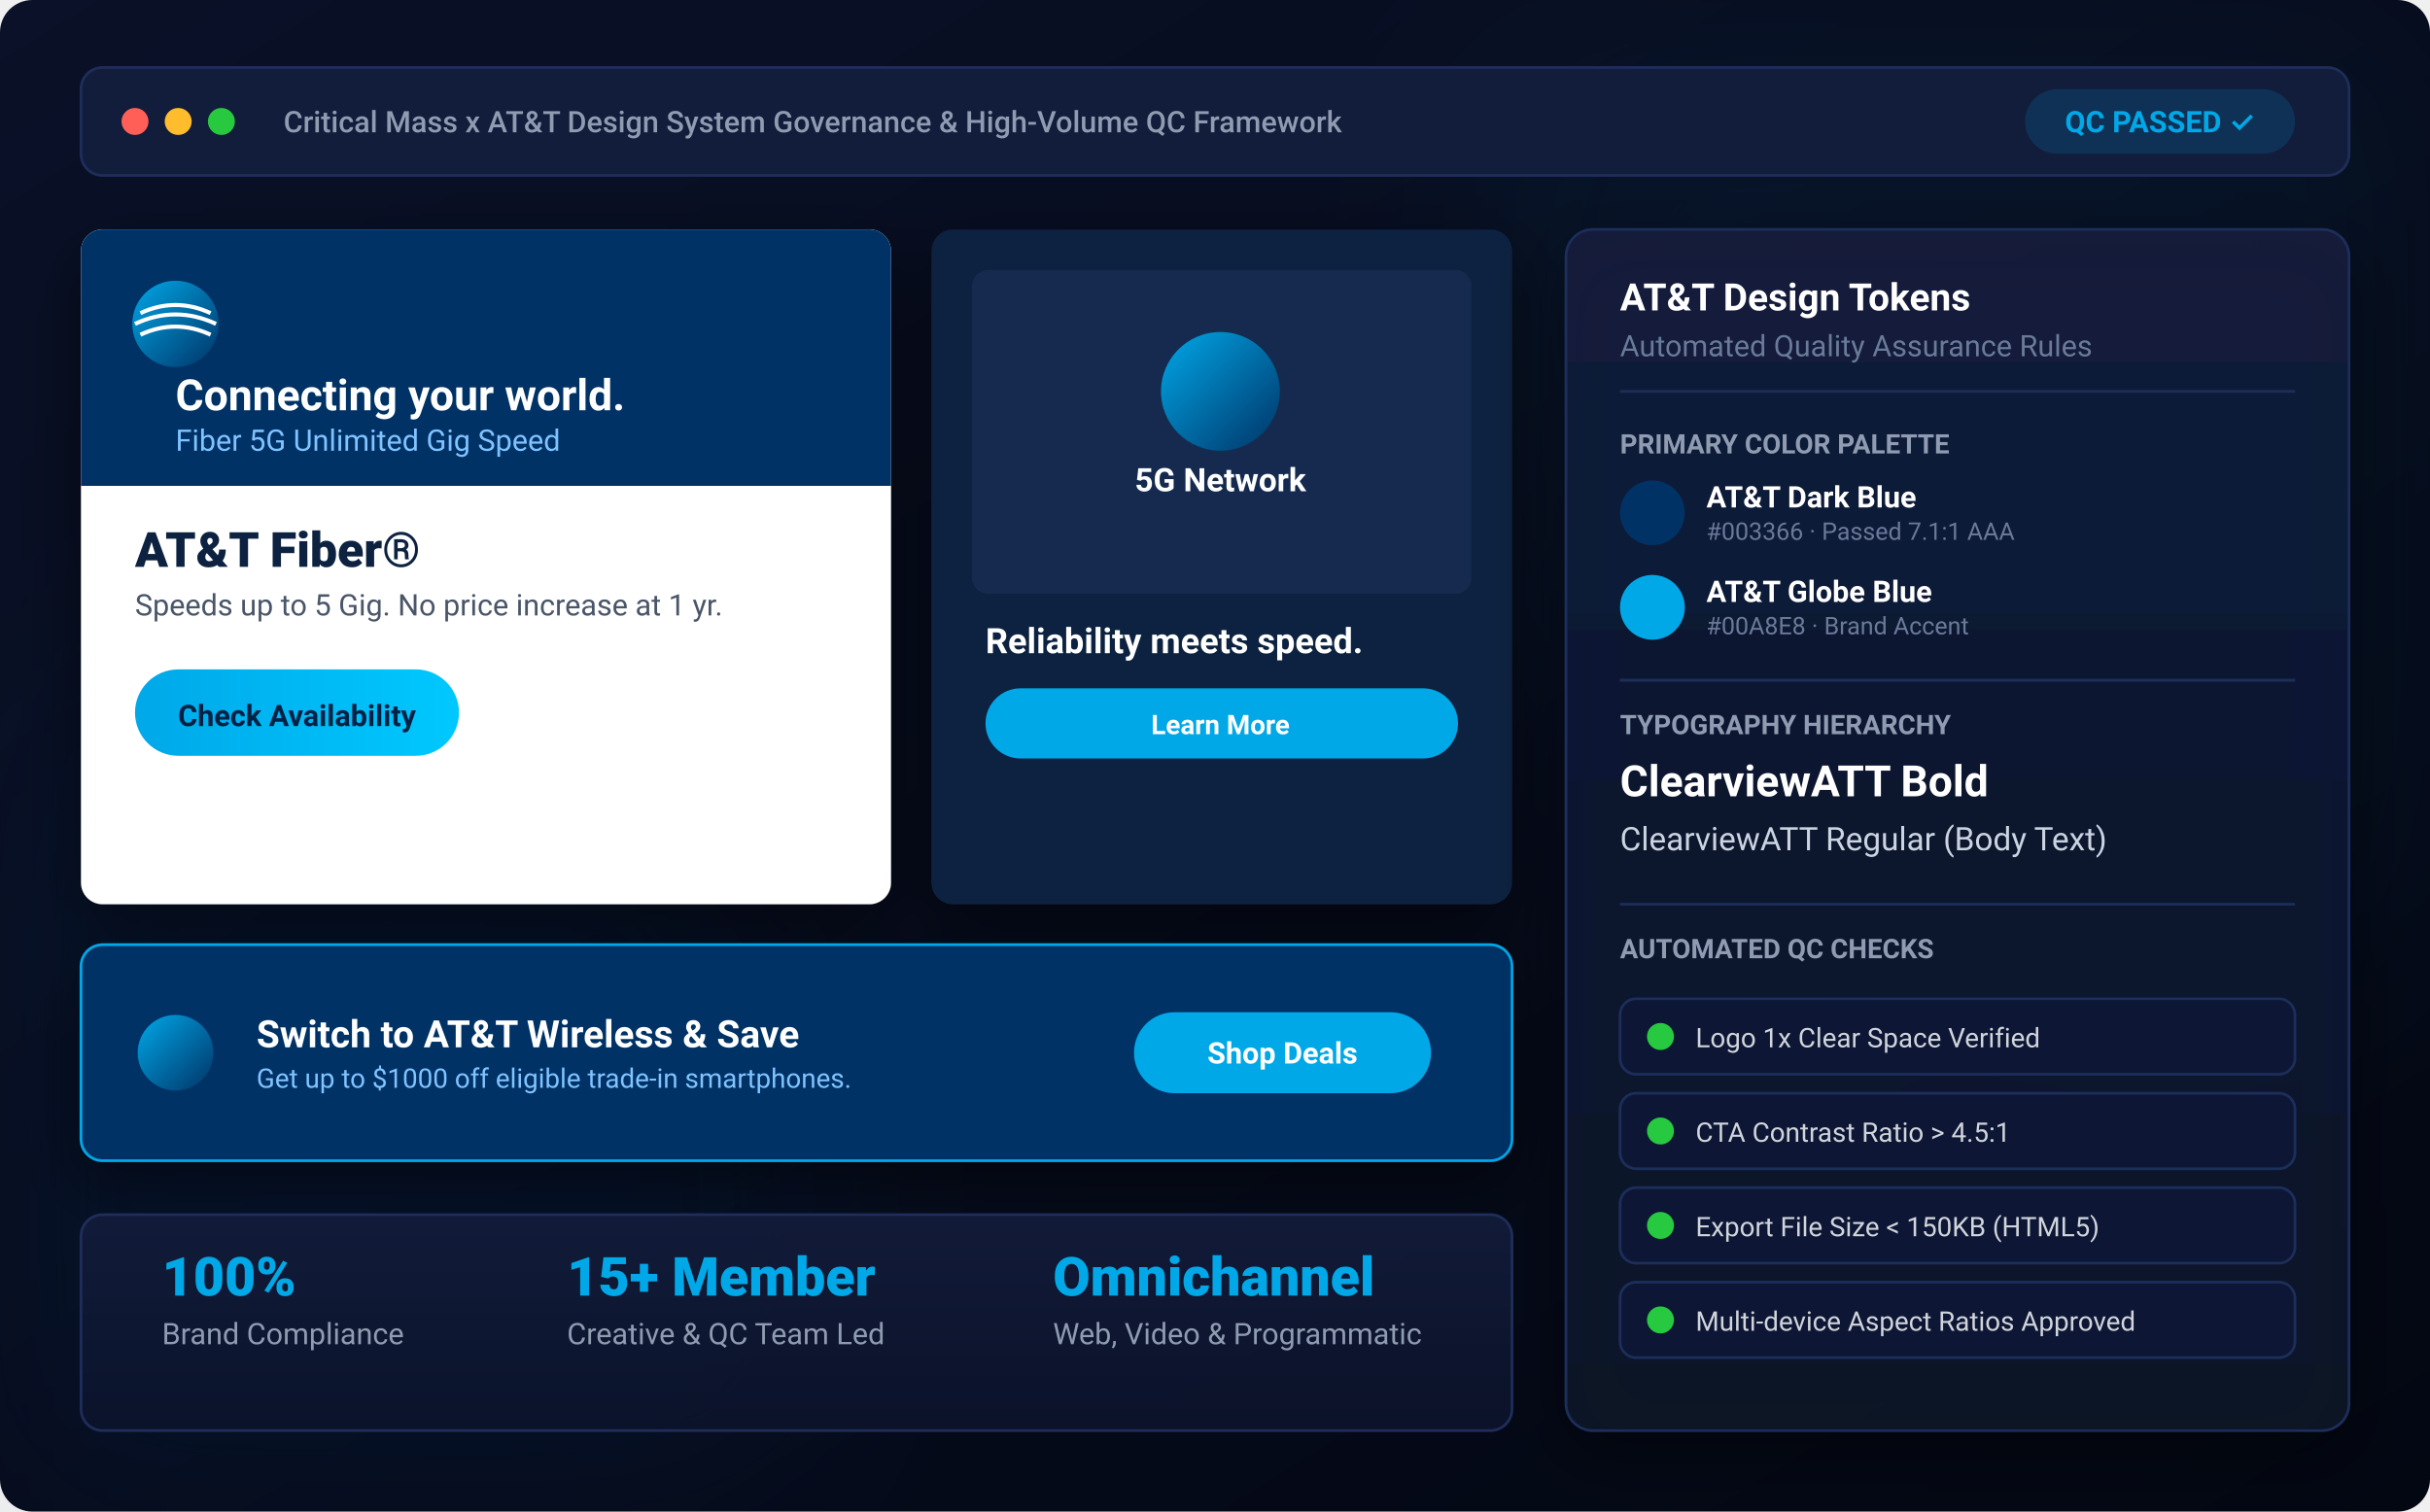
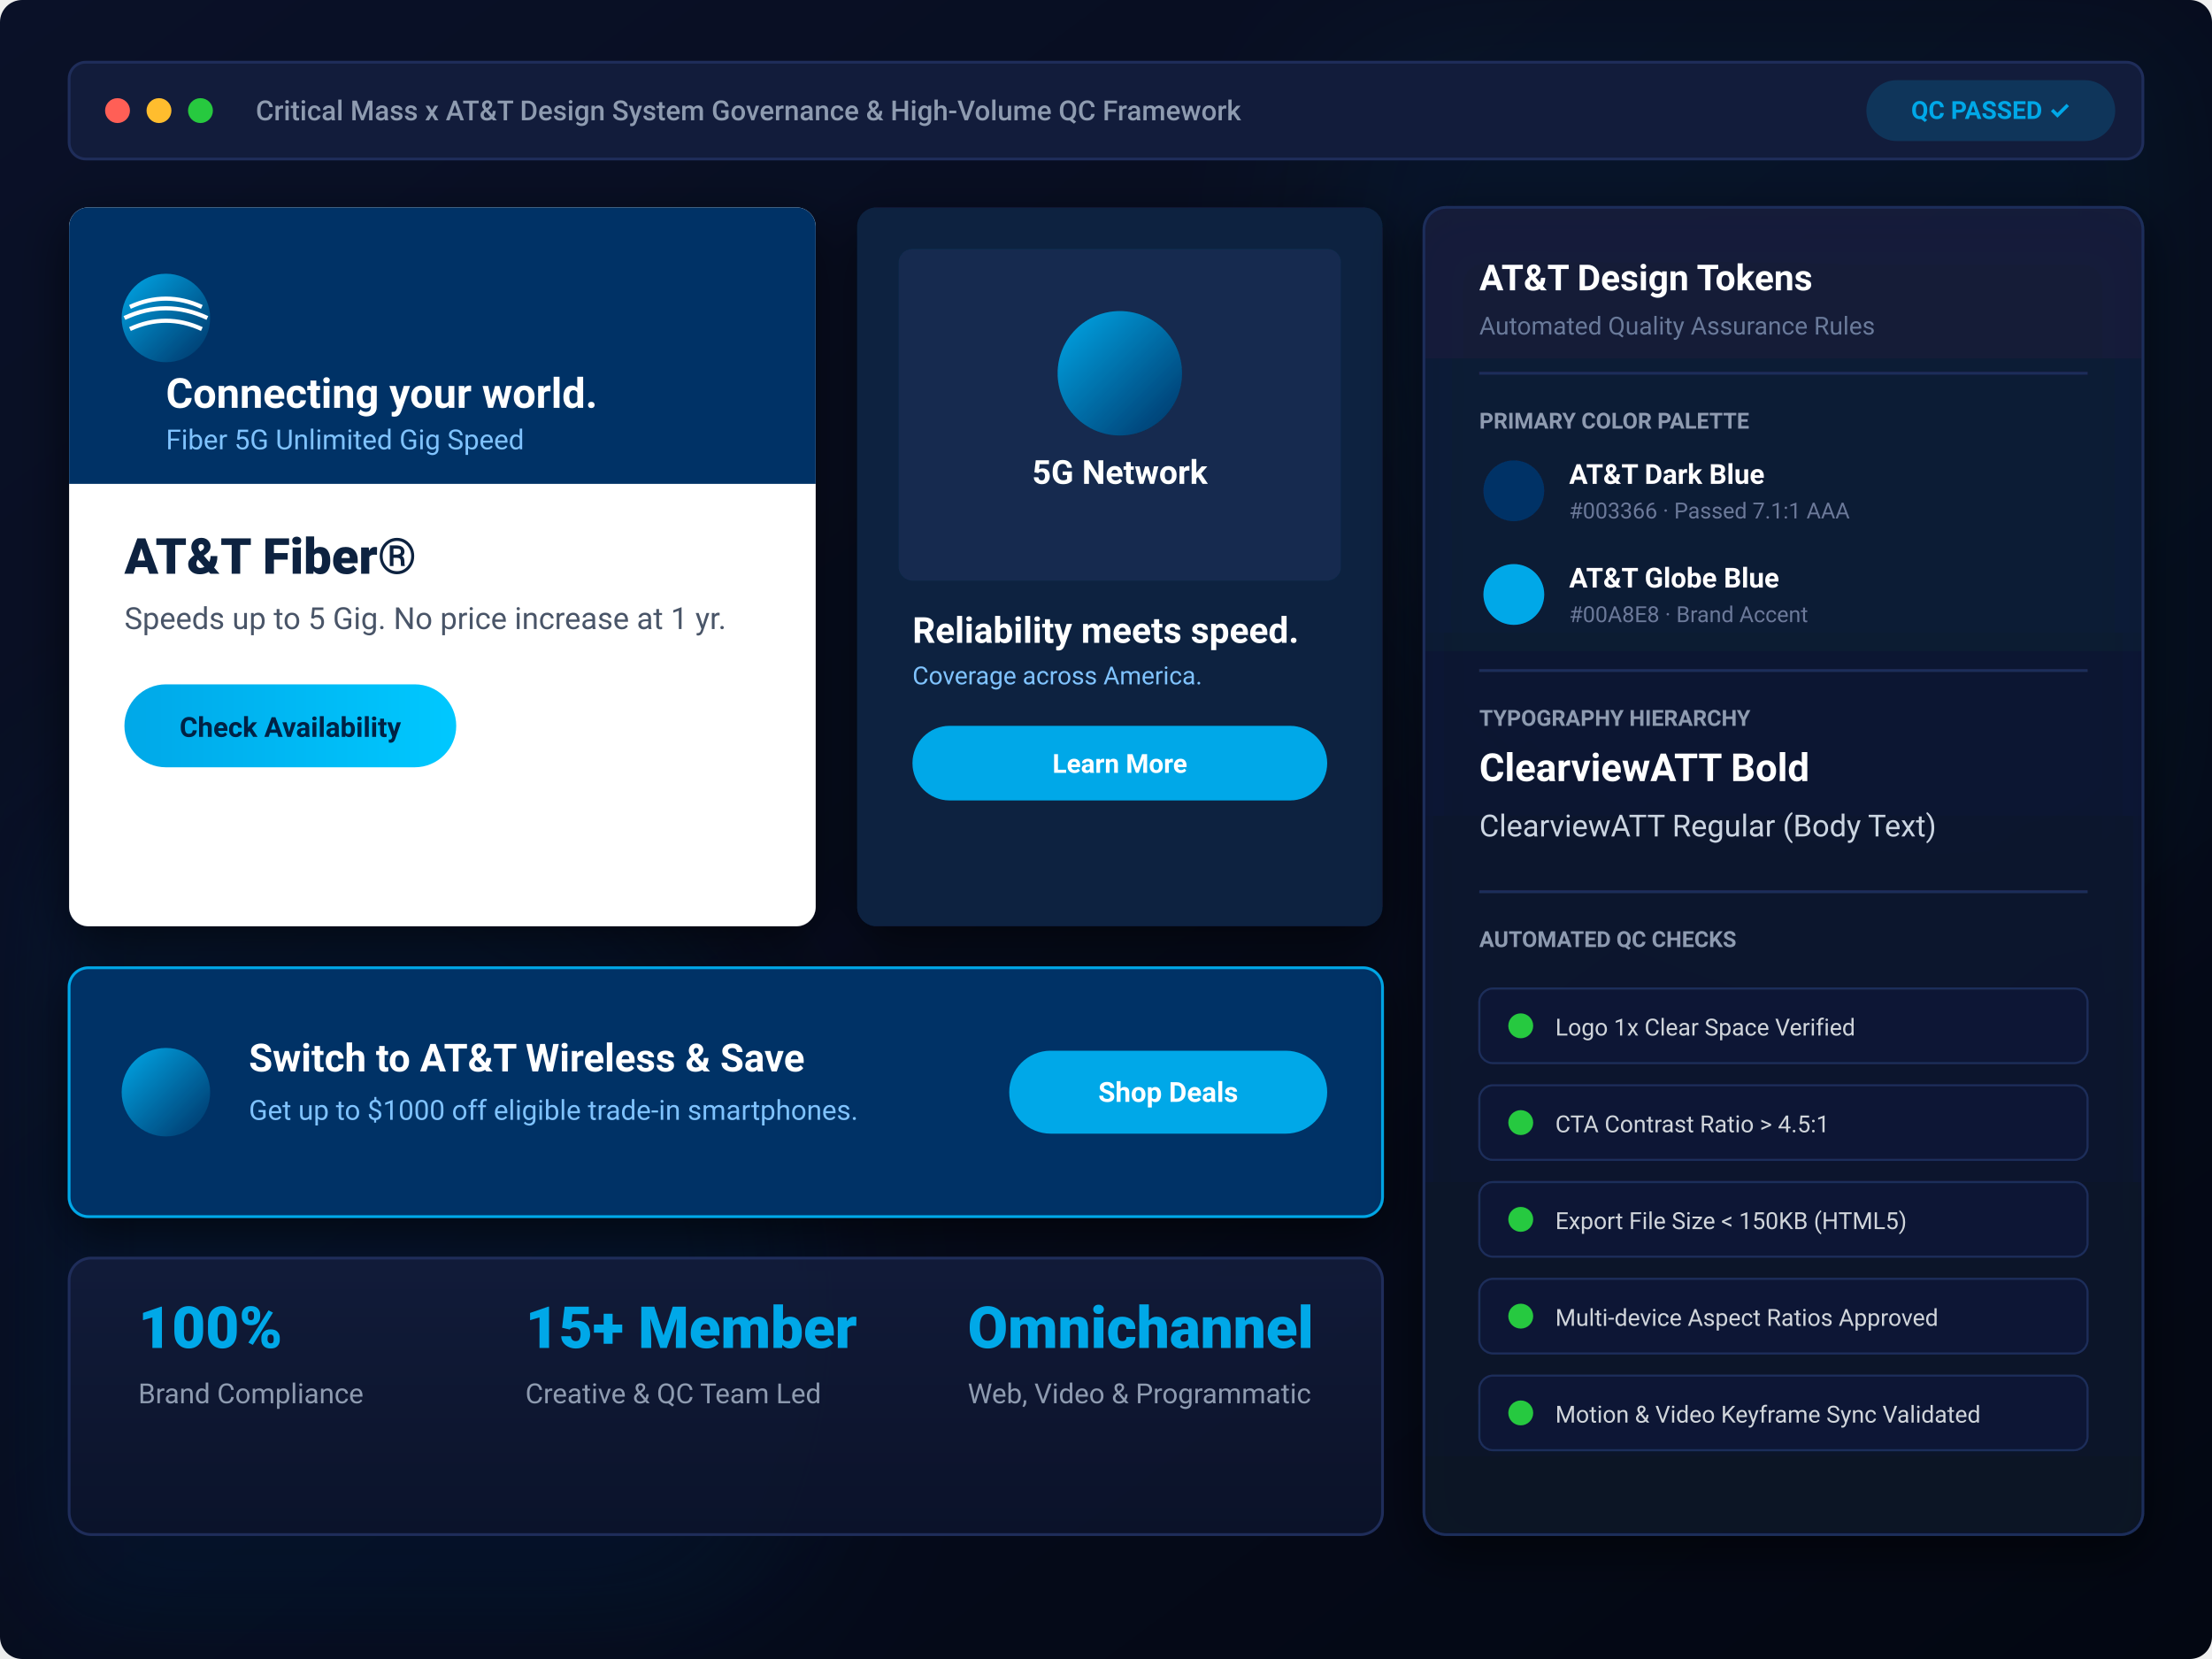
- <svg xmlns="http://www.w3.org/2000/svg" viewBox="0 0 900 560" width="100%" height="100%" style="background:#070B19; border-radius:12px; font-family:-apple-system, BlinkMacSystemFont, 'Segoe UI', Roboto, sans-serif;">
+ <svg xmlns="http://www.w3.org/2000/svg" viewBox="0 0 1600 1200" width="100%" height="100%" style="background:#070B19; border-radius:16px; font-family:-apple-system, BlinkMacSystemFont, 'Segoe UI', Roboto, sans-serif;">
  <defs>
    <linearGradient id="bgGrad" x1="0%" y1="0%" x2="100%" y2="100%">
      <stop offset="0%" stop-color="#0a1128" />
      <stop offset="100%" stop-color="#030712" />
    </linearGradient>
    <linearGradient id="attGlobe" x1="0%" y1="0%" x2="100%" y2="100%">
      <stop offset="0%" stop-color="#00A8E8" />
      <stop offset="100%" stop-color="#003366" />
    </linearGradient>
    <linearGradient id="cardGrad" x1="0%" y1="0%" x2="0%" y2="100%">
      <stop offset="0%" stop-color="#121C3B" stop-opacity="0.9" />
      <stop offset="100%" stop-color="#0B132B" stop-opacity="0.9" />
    </linearGradient>
    <linearGradient id="accentGlow" x1="0%" y1="0%" x2="100%" y2="0%">
      <stop offset="0%" stop-color="#00A8E8" />
      <stop offset="100%" stop-color="#00C8FF" />
    </linearGradient>
    <filter id="shadow" x="-10%" y="-10%" width="120%" height="120%">
-       <feDropShadow dx="0" dy="8" stdDeviation="12" flood-color="#000000" flood-opacity="0.5" />
+       <feDropShadow dx="0" dy="12" stdDeviation="18" flood-color="#000000" flood-opacity="0.6" />
    </filter>
  </defs>
-   <rect width="900" height="560" fill="url(#bgGrad)" rx="12" />
-   <circle cx="800" cy="100" r="250" fill="#00A8E8" opacity="0.05" filter="blur(40px)" />
-   <circle cx="100" cy="450" r="200" fill="#003366" opacity="0.15" filter="blur(40px)" />
-   <rect x="30" y="25" width="840" height="40" rx="8" fill="#121C3B" stroke="#1F2D5A" stroke-width="1" />
-   <circle cx="50" cy="45" r="5" fill="#FF5F56" />
-   <circle cx="66" cy="45" r="5" fill="#FFBD2E" />
-   <circle cx="82" cy="45" r="5" fill="#27C93F" />
-   <text x="105" y="49" fill="#8E9BB0" font-size="11" font-weight="500">Critical Mass x AT&amp;T Design System Governance &amp; High-Volume QC Framework</text>
-   <rect x="750" y="33" width="100" height="24" rx="12" fill="#00A8E8" opacity="0.15" />
-   <text x="800" y="49" fill="#00A8E8" font-size="11" font-weight="600" text-anchor="middle">QC PASSED ✓</text>
+   <rect width="1600" height="1200" fill="url(#bgGrad)" rx="16" />
+   <circle cx="1400" cy="200" r="450" fill="#00A8E8" opacity="0.05" filter="blur(60px)" />
+   <circle cx="200" cy="950" r="400" fill="#003366" opacity="0.18" filter="blur(60px)" />
+   <rect x="50" y="45" width="1500" height="70" rx="12" fill="#121C3B" stroke="#1F2D5A" stroke-width="2" />
+   <circle cx="85" cy="80" r="9" fill="#FF5F56" />
+   <circle cx="115" cy="80" r="9" fill="#FFBD2E" />
+   <circle cx="145" cy="80" r="9" fill="#27C93F" />
+   <text x="185" y="87" fill="#8E9BB0" font-size="20" font-weight="500">Critical Mass x AT&amp;T Design System Governance &amp; High-Volume QC Framework</text>
+   <rect x="1350" y="58" width="180" height="44" rx="22" fill="#00A8E8" opacity="0.18" />
+   <text x="1440" y="86" fill="#00A8E8" font-size="18" font-weight="700" text-anchor="middle">QC PASSED ✓</text>
  <g filter="url(#shadow)">
-     <rect x="30" y="85" width="300" height="250" rx="8" fill="#FFFFFF" />
-     <path d="M 30 93 A 8 8 0 0 1 38 85 L 322 85 A 8 8 0 0 1 330 93 L 330 180 L 30 180 Z" fill="#003366" />
-     <circle cx="65" cy="120" r="16" fill="url(#attGlobe)" />
-     <path d="M 52 116 Q 65 110 78 116 M 50 120 Q 65 113 80 120 M 52 124 Q 65 118 78 124" stroke="#FFFFFF" stroke-width="1.5" fill="none" />
-     <text x="65" y="152" fill="#FFFFFF" font-size="16" font-weight="700">Connecting your world.</text>
-     <text x="65" y="167" fill="#80C3FF" font-size="11">Fiber 5G Unlimited Gig Speed</text>
-     <text x="50" y="210" fill="#0C2340" font-size="18" font-weight="800">AT&amp;T Fiber®</text>
-     <text x="50" y="228" fill="#4A5568" font-size="11">Speeds up to 5 Gig. No price increase at 1 yr.</text>
-     <rect x="50" y="248" width="120" height="32" rx="16" fill="url(#accentGlow)" />
-     <text x="110" y="269" fill="#002244" font-size="11" font-weight="700" text-anchor="middle">Check Availability</text>
-     <rect x="30" y="350" width="530" height="80" rx="8" fill="#003366" stroke="#00A8E8" stroke-width="1" />
-     <circle cx="65" cy="390" r="14" fill="url(#attGlobe)" />
-     <text x="95" y="388" fill="#FFFFFF" font-size="14" font-weight="700">Switch to AT&amp;T Wireless &amp; Save</text>
-     <text x="95" y="403" fill="#80C3FF" font-size="10">Get up to $1000 off eligible trade-in smartphones.</text>
-     <rect x="420" y="375" width="110" height="30" rx="15" fill="#00A8E8" />
-     <text x="475" y="394" fill="#FFFFFF" font-size="11" font-weight="700" text-anchor="middle">Shop Deals</text>
-     <rect x="345" y="85" width="215" height="250" rx="8" fill="#0C2340" />
-     <rect x="360" y="100" width="185" height="120" rx="6" fill="#122C4F" />
-     <circle cx="452" cy="145" r="22" fill="url(#attGlobe)" />
-     <text x="452" y="182" fill="#FFFFFF" font-size="12" font-weight="700" text-anchor="middle">5G Network</text>
-     <text x="365" y="242" fill="#FFFFFF" font-size="13" font-weight="700">Reliability meets speed.</text>
-     <rect x="365" y="255" width="175" height="26" rx="13" fill="#00A8E8" />
-     <text x="452" y="272" fill="#FFFFFF" font-size="10" font-weight="700" text-anchor="middle">Learn More</text>
+     <rect x="50" y="150" width="540" height="520" rx="14" fill="#FFFFFF" />
+     <path d="M 50 164 A 14 14 0 0 1 64 150 L 576 150 A 14 14 0 0 1 590 164 L 590 350 L 50 350 Z" fill="#003366" />
+     <circle cx="120" cy="230" r="32" fill="url(#attGlobe)" />
+     <path d="M 94 222 Q 120 210 146 222 M 90 230 Q 120 216 150 230 M 94 238 Q 120 226 146 238" stroke="#FFFFFF" stroke-width="3" fill="none" />
+     <text x="120" y="295" fill="#FFFFFF" font-size="30" font-weight="700">Connecting your world.</text>
+     <text x="120" y="325" fill="#80C3FF" font-size="20">Fiber 5G Unlimited Gig Speed</text>
+     <text x="90" y="415" fill="#0C2340" font-size="36" font-weight="800">AT&amp;T Fiber®</text>
+     <text x="90" y="455" fill="#4A5568" font-size="22">Speeds up to 5 Gig. No price increase at 1 yr.</text>
+     <rect x="90" y="495" width="240" height="60" rx="30" fill="url(#accentGlow)" />
+     <text x="210" y="533" fill="#002244" font-size="20" font-weight="700" text-anchor="middle">Check Availability</text>
+     <rect x="620" y="150" width="380" height="520" rx="14" fill="#0C2340" />
+     <rect x="650" y="180" width="320" height="240" rx="10" fill="#122C4F" />
+     <circle cx="810" cy="270" r="45" fill="url(#attGlobe)" />
+     <text x="810" y="350" fill="#FFFFFF" font-size="24" font-weight="700" text-anchor="middle">5G Network</text>
+     <text x="660" y="465" fill="#FFFFFF" font-size="26" font-weight="700">Reliability meets speed.</text>
+     <text x="660" y="495" fill="#80C3FF" font-size="18">Coverage across America.</text>
+     <rect x="660" y="525" width="300" height="54" rx="27" fill="#00A8E8" />
+     <text x="810" y="559" fill="#FFFFFF" font-size="19" font-weight="700" text-anchor="middle">Learn More</text>
+     <rect x="50" y="700" width="950" height="180" rx="14" fill="#003366" stroke="#00A8E8" stroke-width="2" />
+     <circle cx="120" cy="790" r="32" fill="url(#attGlobe)" />
+     <text x="180" y="775" fill="#FFFFFF" font-size="28" font-weight="700">Switch to AT&amp;T Wireless &amp; Save</text>
+     <text x="180" y="810" fill="#80C3FF" font-size="20">Get up to $1000 off eligible trade-in smartphones.</text>
+     <rect x="730" y="760" width="230" height="60" rx="30" fill="#00A8E8" />
+     <text x="845" y="797" fill="#FFFFFF" font-size="20" font-weight="700" text-anchor="middle">Shop Deals</text>
  </g>
  <g filter="url(#shadow)">
-     <rect x="580" y="85" width="290" height="445" rx="10" fill="url(#cardGrad)" stroke="#1F2D5A" stroke-width="1" />
-     <text x="600" y="115" fill="#FFFFFF" font-size="14" font-weight="700">AT&amp;T Design Tokens</text>
-     <text x="600" y="132" fill="#6B7A99" font-size="11">Automated Quality Assurance Rules</text>
-     <line x1="600" y1="145" x2="850" y2="145" stroke="#1F2D5A" stroke-width="1" />
-     <text x="600" y="168" fill="#8E9BB0" font-size="10" font-weight="600">PRIMARY COLOR PALETTE</text>
-     <circle cx="612" cy="190" r="12" fill="#003366" />
-     <text x="632" y="188" fill="#FFFFFF" font-size="11" font-weight="600">AT&amp;T Dark Blue</text>
-     <text x="632" y="200" fill="#6B7A99" font-size="9">#003366 · Passed 7.1:1 AAA</text>
-     <circle cx="612" cy="225" r="12" fill="#00A8E8" />
-     <text x="632" y="223" fill="#FFFFFF" font-size="11" font-weight="600">AT&amp;T Globe Blue</text>
-     <text x="632" y="235" fill="#6B7A99" font-size="9">#00A8E8 · Brand Accent</text>
-     <line x1="600" y1="252" x2="850" y2="252" stroke="#1F2D5A" stroke-width="1" />
-     <text x="600" y="272" fill="#8E9BB0" font-size="10" font-weight="600">TYPOGRAPHY HIERARCHY</text>
-     <text x="600" y="295" fill="#FFFFFF" font-size="16" font-weight="700">ClearviewATT Bold</text>
-     <text x="600" y="315" fill="#CBD5E1" font-size="12">ClearviewATT Regular (Body Text)</text>
-     <line x1="600" y1="335" x2="850" y2="335" stroke="#1F2D5A" stroke-width="1" />
-     <text x="600" y="355" fill="#8E9BB0" font-size="10" font-weight="600">AUTOMATED QC CHECKS</text>
-     <rect x="600" y="370" width="250" height="28" rx="6" fill="#0D1936" stroke="#1F2D5A" stroke-width="1" />
-     <circle cx="615" cy="384" r="5" fill="#27C93F" />
-     <text x="628" y="388" fill="#D1D5DB" font-size="10">Logo 1x Clear Space Verified</text>
-     <rect x="600" y="405" width="250" height="28" rx="6" fill="#0D1936" stroke="#1F2D5A" stroke-width="1" />
-     <circle cx="615" cy="419" r="5" fill="#27C93F" />
-     <text x="628" y="423" fill="#D1D5DB" font-size="10">CTA Contrast Ratio &gt; 4.5:1</text>
-     <rect x="600" y="440" width="250" height="28" rx="6" fill="#0D1936" stroke="#1F2D5A" stroke-width="1" />
-     <circle cx="615" cy="454" r="5" fill="#27C93F" />
-     <text x="628" y="458" fill="#D1D5DB" font-size="10">Export File Size &lt; 150KB (HTML5)</text>
-     <rect x="600" y="475" width="250" height="28" rx="6" fill="#0D1936" stroke="#1F2D5A" stroke-width="1" />
-     <circle cx="615" cy="489" r="5" fill="#27C93F" />
-     <text x="628" y="493" fill="#D1D5DB" font-size="10">Multi-device Aspect Ratios Approved</text>
+     <rect x="1030" y="150" width="520" height="960" rx="16" fill="url(#cardGrad)" stroke="#1F2D5A" stroke-width="2" />
+     <text x="1070" y="210" fill="#FFFFFF" font-size="26" font-weight="700">AT&amp;T Design Tokens</text>
+     <text x="1070" y="242" fill="#6B7A99" font-size="18">Automated Quality Assurance Rules</text>
+     <line x1="1070" y1="270" x2="1510" y2="270" stroke="#1F2D5A" stroke-width="2" />
+     <text x="1070" y="310" fill="#8E9BB0" font-size="16" font-weight="700">PRIMARY COLOR PALETTE</text>
+     <circle cx="1095" cy="355" r="22" fill="#003366" />
+     <text x="1135" y="350" fill="#FFFFFF" font-size="20" font-weight="600">AT&amp;T Dark Blue</text>
+     <text x="1135" y="375" fill="#6B7A99" font-size="16">#003366 · Passed 7.1:1 AAA</text>
+     <circle cx="1095" cy="430" r="22" fill="#00A8E8" />
+     <text x="1135" y="425" fill="#FFFFFF" font-size="20" font-weight="600">AT&amp;T Globe Blue</text>
+     <text x="1135" y="450" fill="#6B7A99" font-size="16">#00A8E8 · Brand Accent</text>
+     <line x1="1070" y1="485" x2="1510" y2="485" stroke="#1F2D5A" stroke-width="2" />
+     <text x="1070" y="525" fill="#8E9BB0" font-size="16" font-weight="700">TYPOGRAPHY HIERARCHY</text>
+     <text x="1070" y="565" fill="#FFFFFF" font-size="28" font-weight="700">ClearviewATT Bold</text>
+     <text x="1070" y="605" fill="#CBD5E1" font-size="22">ClearviewATT Regular (Body Text)</text>
+     <line x1="1070" y1="645" x2="1510" y2="645" stroke="#1F2D5A" stroke-width="2" />
+     <text x="1070" y="685" fill="#8E9BB0" font-size="16" font-weight="700">AUTOMATED QC CHECKS</text>
+     <rect x="1070" y="715" width="440" height="54" rx="10" fill="#0D1936" stroke="#1F2D5A" stroke-width="1.5" />
+     <circle cx="1100" cy="742" r="9" fill="#27C93F" />
+     <text x="1125" y="749" fill="#D1D5DB" font-size="17">Logo 1x Clear Space Verified</text>
+     <rect x="1070" y="785" width="440" height="54" rx="10" fill="#0D1936" stroke="#1F2D5A" stroke-width="1.5" />
+     <circle cx="1100" cy="812" r="9" fill="#27C93F" />
+     <text x="1125" y="819" fill="#D1D5DB" font-size="17">CTA Contrast Ratio &gt; 4.5:1</text>
+     <rect x="1070" y="855" width="440" height="54" rx="10" fill="#0D1936" stroke="#1F2D5A" stroke-width="1.5" />
+     <circle cx="1100" cy="882" r="9" fill="#27C93F" />
+     <text x="1125" y="889" fill="#D1D5DB" font-size="17">Export File Size &lt; 150KB (HTML5)</text>
+     <rect x="1070" y="925" width="440" height="54" rx="10" fill="#0D1936" stroke="#1F2D5A" stroke-width="1.5" />
+     <circle cx="1100" cy="952" r="9" fill="#27C93F" />
+     <text x="1125" y="959" fill="#D1D5DB" font-size="17">Multi-device Aspect Ratios Approved</text>
+     <rect x="1070" y="995" width="440" height="54" rx="10" fill="#0D1936" stroke="#1F2D5A" stroke-width="1.5" />
+     <circle cx="1100" cy="1022" r="9" fill="#27C93F" />
+     <text x="1125" y="1029" fill="#D1D5DB" font-size="17">Motion &amp; Video Keyframe Sync Validated</text>
  </g>
-   <rect x="30" y="450" width="530" height="80" rx="8" fill="url(#cardGrad)" stroke="#1F2D5A" stroke-width="1" />
-   <text x="60" y="480" fill="#00A8E8" font-size="20" font-weight="800">100%</text>
-   <text x="60" y="498" fill="#8E9BB0" font-size="11">Brand Compliance</text>
-   <text x="210" y="480" fill="#00A8E8" font-size="20" font-weight="800">15+ Member</text>
-   <text x="210" y="498" fill="#8E9BB0" font-size="11">Creative &amp; QC Team Led</text>
-   <text x="390" y="480" fill="#00A8E8" font-size="20" font-weight="800">Omnichannel</text>
-   <text x="390" y="498" fill="#8E9BB0" font-size="11">Web, Video &amp; Programmatic</text>
+   <rect x="50" y="910" width="950" height="200" rx="16" fill="url(#cardGrad)" stroke="#1F2D5A" stroke-width="2" />
+   <text x="100" y="975" fill="#00A8E8" font-size="42" font-weight="800">100%</text>
+   <text x="100" y="1015" fill="#8E9BB0" font-size="20">Brand Compliance</text>
+   <text x="380" y="975" fill="#00A8E8" font-size="42" font-weight="800">15+ Member</text>
+   <text x="380" y="1015" fill="#8E9BB0" font-size="20">Creative &amp; QC Team Led</text>
+   <text x="700" y="975" fill="#00A8E8" font-size="42" font-weight="800">Omnichannel</text>
+   <text x="700" y="1015" fill="#8E9BB0" font-size="20">Web, Video &amp; Programmatic</text>
</svg>
